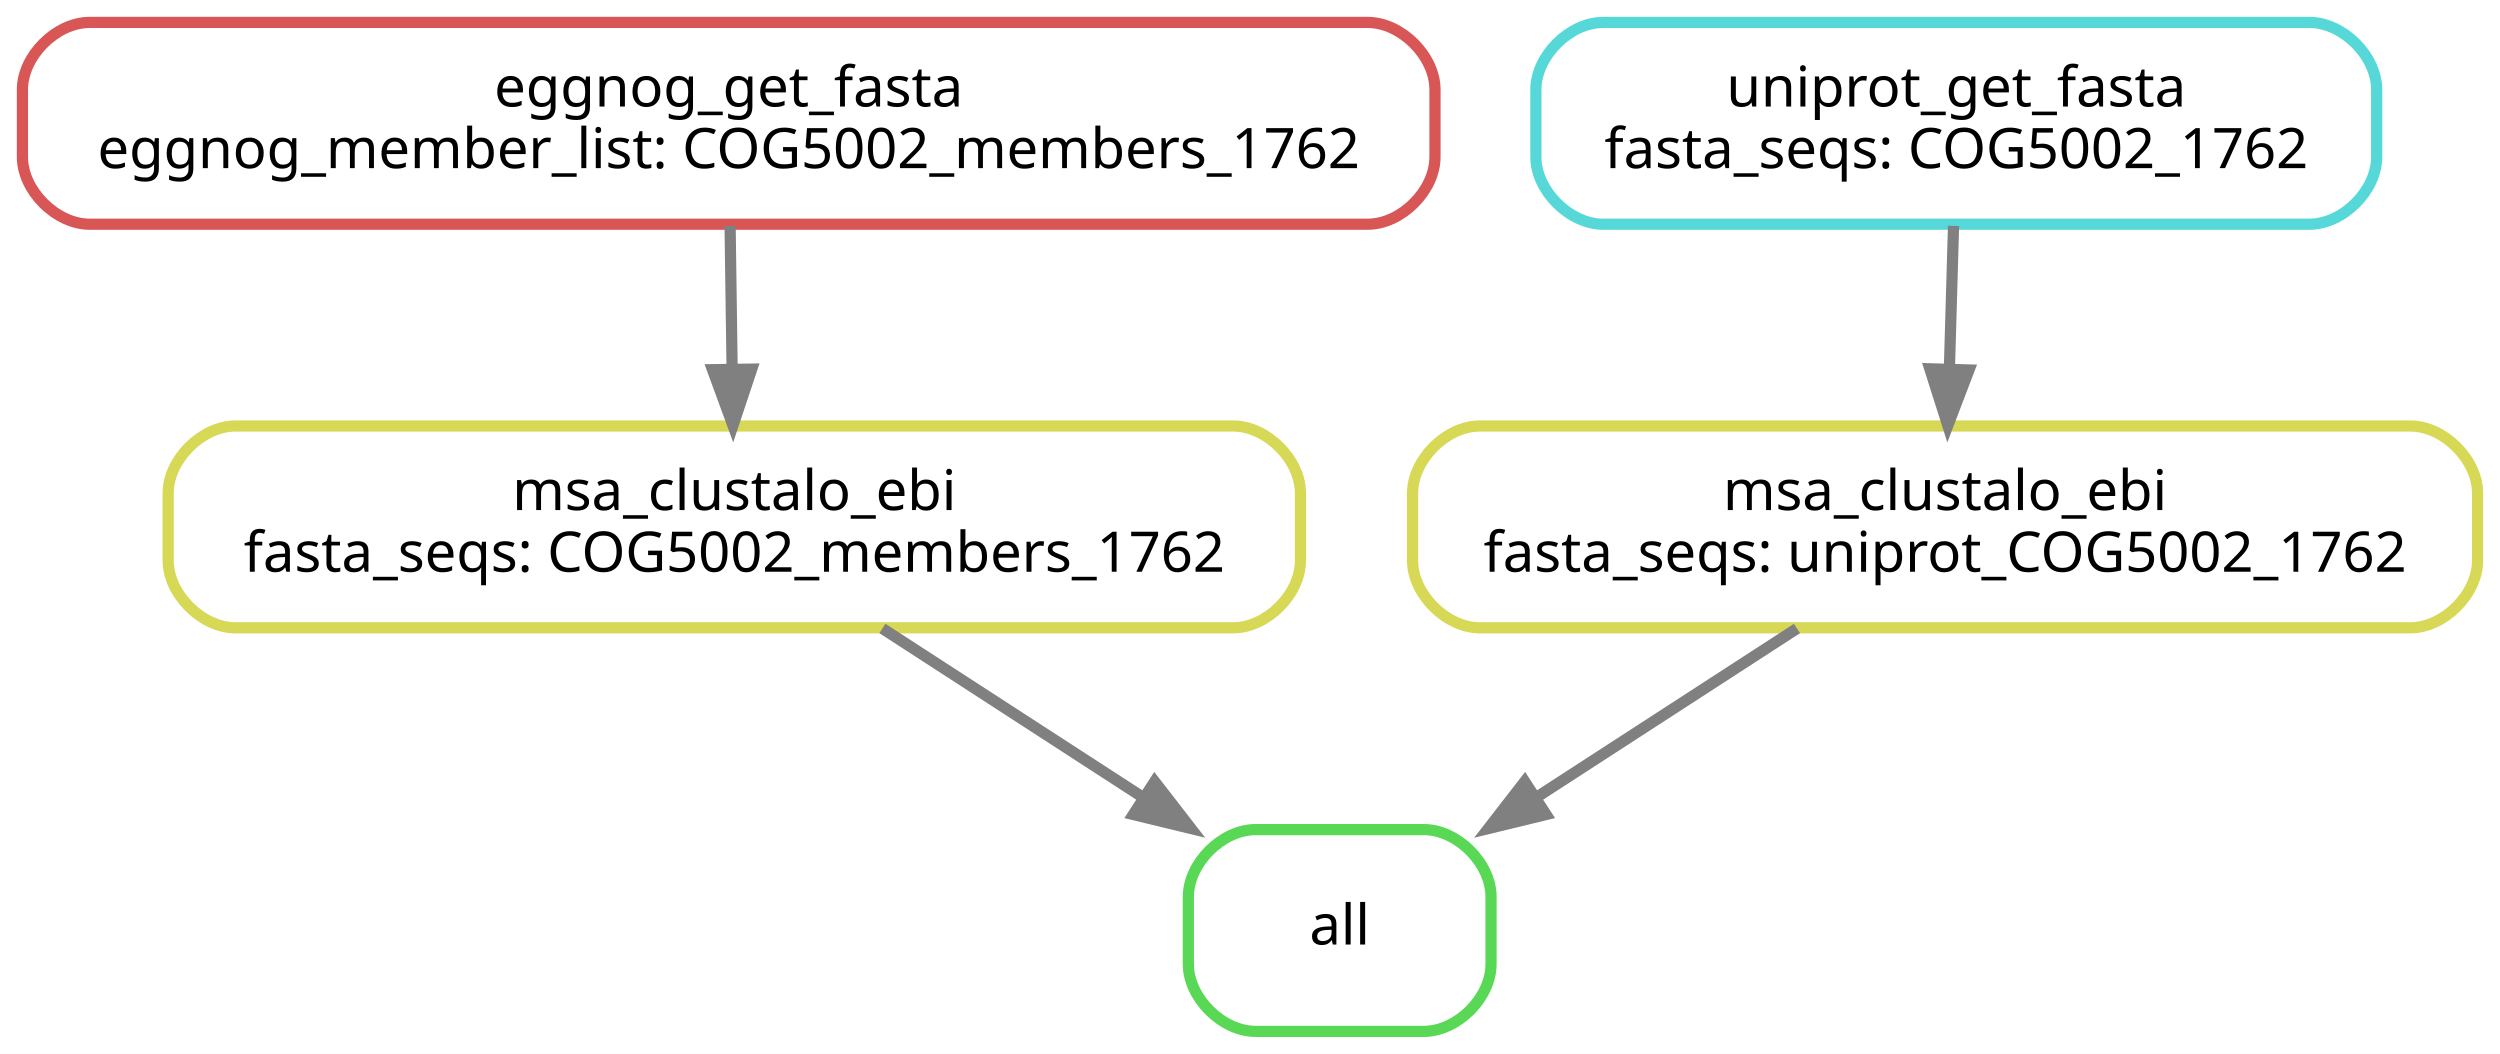
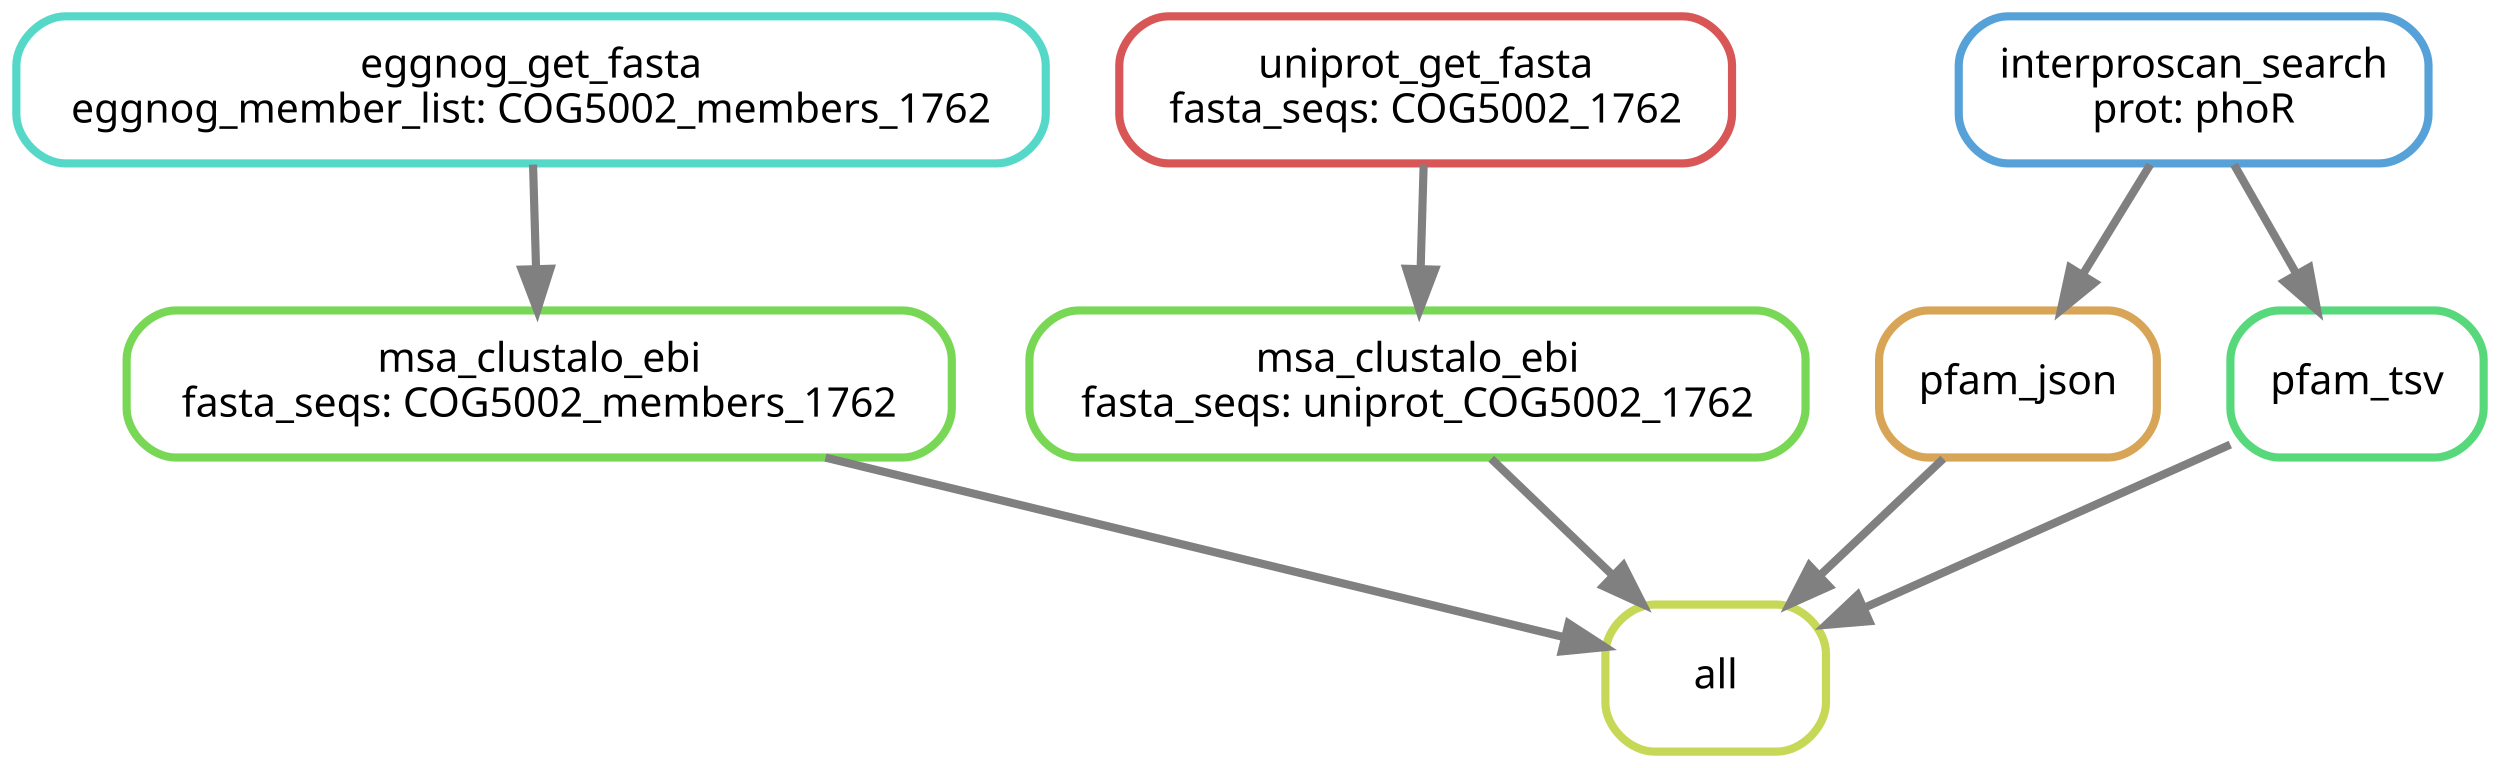
- <svg xmlns="http://www.w3.org/2000/svg" width="446pt" height="188pt" viewBox="0.00 0.00 446.00 188.00">
+ <svg xmlns="http://www.w3.org/2000/svg" width="612pt" height="188pt" viewBox="0.00 0.00 612.00 188.00">
  <g id="graph0" class="graph" transform="scale(1 1) rotate(0) translate(4 184)">
-     <polygon fill="white" stroke="transparent" points="-4,4 -4,-184 442,-184 442,4 -4,4" />
+     <polygon fill="white" stroke="transparent" points="-4,4 -4,-184 608,-184 608,4 -4,4" />
    <g id="node1" class="node">
-       <path fill="none" stroke="#59d856" stroke-width="2" d="M250,-36C250,-36 220,-36 220,-36 214,-36 208,-30 208,-24 208,-24 208,-12 208,-12 208,-6 214,0 220,0 220,0 250,0 250,0 256,0 262,-6 262,-12 262,-12 262,-24 262,-24 262,-30 256,-36 250,-36" />
-       <text text-anchor="middle" x="235" y="-15.5" font-family="sans" font-size="10.00">all</text>
+       <path fill="none" stroke="#c6d856" stroke-width="2" d="M431,-36C431,-36 401,-36 401,-36 395,-36 389,-30 389,-24 389,-24 389,-12 389,-12 389,-6 395,0 401,0 401,0 431,0 431,0 437,0 443,-6 443,-12 443,-12 443,-24 443,-24 443,-30 437,-36 431,-36" />
+       <text text-anchor="middle" x="416" y="-15.5" font-family="sans" font-size="10.00">all</text>
    </g>
    <g id="node2" class="node">
-       <path fill="none" stroke="#d6d856" stroke-width="2" d="M216,-108C216,-108 38,-108 38,-108 32,-108 26,-102 26,-96 26,-96 26,-84 26,-84 26,-78 32,-72 38,-72 38,-72 216,-72 216,-72 222,-72 228,-78 228,-84 228,-84 228,-96 228,-96 228,-102 222,-108 216,-108" />
-       <text text-anchor="middle" x="127" y="-93" font-family="sans" font-size="10.00">msa_clustalo_ebi</text>
-       <text text-anchor="middle" x="127" y="-82" font-family="sans" font-size="10.00">fasta_seqs: COG5002_members_1762</text>
+       <path fill="none" stroke="#78d856" stroke-width="2" d="M217,-108C217,-108 39,-108 39,-108 33,-108 27,-102 27,-96 27,-96 27,-84 27,-84 27,-78 33,-72 39,-72 39,-72 217,-72 217,-72 223,-72 229,-78 229,-84 229,-84 229,-96 229,-96 229,-102 223,-108 217,-108" />
+       <text text-anchor="middle" x="128" y="-93" font-family="sans" font-size="10.00">msa_clustalo_ebi</text>
+       <text text-anchor="middle" x="128" y="-82" font-family="sans" font-size="10.00">fasta_seqs: COG5002_members_1762</text>
    </g>
    <g id="edge1" class="edge">
-       <path fill="none" stroke="grey" stroke-width="2" d="M153.42,-71.88C167.41,-62.81 184.78,-51.55 199.89,-41.76" />
-       <polygon fill="grey" stroke="grey" stroke-width="2" points="201.99,-44.57 208.48,-36.19 198.18,-38.69 201.99,-44.57" />
+       <path fill="none" stroke="grey" stroke-width="2" d="M198.08,-71.97C255.2,-58.08 333.61,-39.03 379.14,-27.96" />
+       <polygon fill="grey" stroke="grey" stroke-width="2" points="379.99,-31.36 388.88,-25.59 378.33,-24.55 379.99,-31.36" />
    </g>
    <g id="node3" class="node">
-       <path fill="none" stroke="#d85656" stroke-width="2" d="M240,-180C240,-180 12,-180 12,-180 6,-180 0,-174 0,-168 0,-168 0,-156 0,-156 0,-150 6,-144 12,-144 12,-144 240,-144 240,-144 246,-144 252,-150 252,-156 252,-156 252,-168 252,-168 252,-174 246,-180 240,-180" />
+       <path fill="none" stroke="#56d8c9" stroke-width="2" d="M240,-180C240,-180 12,-180 12,-180 6,-180 0,-174 0,-168 0,-168 0,-156 0,-156 0,-150 6,-144 12,-144 12,-144 240,-144 240,-144 246,-144 252,-150 252,-156 252,-156 252,-168 252,-168 252,-174 246,-180 240,-180" />
      <text text-anchor="middle" x="126" y="-165" font-family="sans" font-size="10.00">eggnog_get_fasta</text>
      <text text-anchor="middle" x="126" y="-154" font-family="sans" font-size="10.00">eggnog_member_list: COG5002_members_1762</text>
    </g>
-     <g id="edge3" class="edge">
-       <path fill="none" stroke="grey" stroke-width="2" d="M126.25,-143.7C126.36,-135.98 126.49,-126.71 126.61,-118.11" />
-       <polygon fill="grey" stroke="grey" stroke-width="2" points="130.11,-118.15 126.76,-108.1 123.11,-118.05 130.11,-118.15" />
+     <g id="edge5" class="edge">
+       <path fill="none" stroke="grey" stroke-width="2" d="M126.49,-143.7C126.71,-135.98 126.98,-126.71 127.23,-118.11" />
+       <polygon fill="grey" stroke="grey" stroke-width="2" points="130.72,-118.2 127.51,-108.1 123.73,-118 130.72,-118.2" />
    </g>
    <g id="node4" class="node">
-       <path fill="none" stroke="#d6d856" stroke-width="2" d="M426,-108C426,-108 260,-108 260,-108 254,-108 248,-102 248,-96 248,-96 248,-84 248,-84 248,-78 254,-72 260,-72 260,-72 426,-72 426,-72 432,-72 438,-78 438,-84 438,-84 438,-96 438,-96 438,-102 432,-108 426,-108" />
+       <path fill="none" stroke="#78d856" stroke-width="2" d="M426,-108C426,-108 260,-108 260,-108 254,-108 248,-102 248,-96 248,-96 248,-84 248,-84 248,-78 254,-72 260,-72 260,-72 426,-72 426,-72 432,-72 438,-78 438,-84 438,-84 438,-96 438,-96 438,-102 432,-108 426,-108" />
      <text text-anchor="middle" x="343" y="-93" font-family="sans" font-size="10.00">msa_clustalo_ebi</text>
      <text text-anchor="middle" x="343" y="-82" font-family="sans" font-size="10.00">fasta_seqs: uniprot_COG5002_1762</text>
    </g>
    <g id="edge2" class="edge">
-       <path fill="none" stroke="grey" stroke-width="2" d="M316.58,-71.88C302.59,-62.81 285.22,-51.55 270.11,-41.76" />
-       <polygon fill="grey" stroke="grey" stroke-width="2" points="271.82,-38.69 261.52,-36.19 268.01,-44.57 271.82,-38.69" />
+       <path fill="none" stroke="grey" stroke-width="2" d="M361.04,-71.7C370.06,-63.05 381.12,-52.45 390.94,-43.03" />
+       <polygon fill="grey" stroke="grey" stroke-width="2" points="393.37,-45.55 398.16,-36.1 388.52,-40.5 393.37,-45.55" />
    </g>
    <g id="node5" class="node">
-       <path fill="none" stroke="#56d8d8" stroke-width="2" d="M408,-180C408,-180 282,-180 282,-180 276,-180 270,-174 270,-168 270,-168 270,-156 270,-156 270,-150 276,-144 282,-144 282,-144 408,-144 408,-144 414,-144 420,-150 420,-156 420,-156 420,-168 420,-168 420,-174 414,-180 408,-180" />
+       <path fill="none" stroke="#d85656" stroke-width="2" d="M408,-180C408,-180 282,-180 282,-180 276,-180 270,-174 270,-168 270,-168 270,-156 270,-156 270,-150 276,-144 282,-144 282,-144 408,-144 408,-144 414,-144 420,-150 420,-156 420,-156 420,-168 420,-168 420,-174 414,-180 408,-180" />
      <text text-anchor="middle" x="345" y="-165" font-family="sans" font-size="10.00">uniprot_get_fasta</text>
      <text text-anchor="middle" x="345" y="-154" font-family="sans" font-size="10.00">fasta_seqs: COG5002_1762</text>
    </g>
-     <g id="edge4" class="edge">
+     <g id="edge6" class="edge">
      <path fill="none" stroke="grey" stroke-width="2" d="M344.51,-143.7C344.29,-135.98 344.02,-126.71 343.77,-118.11" />
      <polygon fill="grey" stroke="grey" stroke-width="2" points="347.27,-118 343.49,-108.1 340.28,-118.2 347.27,-118" />
    </g>
+     <g id="node6" class="node">
+       <path fill="none" stroke="#d8a456" stroke-width="2" d="M512,-108C512,-108 468,-108 468,-108 462,-108 456,-102 456,-96 456,-96 456,-84 456,-84 456,-78 462,-72 468,-72 468,-72 512,-72 512,-72 518,-72 524,-78 524,-84 524,-84 524,-96 524,-96 524,-102 518,-108 512,-108" />
+       <text text-anchor="middle" x="490" y="-87.5" font-family="sans" font-size="10.00">pfam_json</text>
+     </g>
+     <g id="edge3" class="edge">
+       <path fill="none" stroke="grey" stroke-width="2" d="M471.71,-71.7C462.57,-63.05 451.36,-52.45 441.4,-43.03" />
+       <polygon fill="grey" stroke="grey" stroke-width="2" points="443.75,-40.43 434.08,-36.1 438.94,-45.52 443.75,-40.43" />
+     </g>
+     <g id="node7" class="node">
+       <path fill="none" stroke="#56a2d8" stroke-width="2" d="M578.5,-180C578.5,-180 487.5,-180 487.5,-180 481.5,-180 475.5,-174 475.5,-168 475.5,-168 475.5,-156 475.5,-156 475.5,-150 481.5,-144 487.5,-144 487.5,-144 578.5,-144 578.5,-144 584.5,-144 590.5,-150 590.5,-156 590.5,-156 590.5,-168 590.5,-168 590.5,-174 584.5,-180 578.5,-180" />
+       <text text-anchor="middle" x="533" y="-165" font-family="sans" font-size="10.00">interproscan_search</text>
+       <text text-anchor="middle" x="533" y="-154" font-family="sans" font-size="10.00">prot: phoR</text>
+     </g>
+     <g id="edge7" class="edge">
+       <path fill="none" stroke="grey" stroke-width="2" d="M522.37,-143.7C517.37,-135.56 511.31,-125.69 505.79,-116.7" />
+       <polygon fill="grey" stroke="grey" stroke-width="2" points="508.72,-114.79 500.51,-108.1 502.76,-118.46 508.72,-114.79" />
+     </g>
+     <g id="node8" class="node">
+       <path fill="none" stroke="#56d87b" stroke-width="2" d="M592,-108C592,-108 554,-108 554,-108 548,-108 542,-102 542,-96 542,-96 542,-84 542,-84 542,-78 548,-72 554,-72 554,-72 592,-72 592,-72 598,-72 604,-78 604,-84 604,-84 604,-96 604,-96 604,-102 598,-108 592,-108" />
+       <text text-anchor="middle" x="573" y="-87.5" font-family="sans" font-size="10.00">pfam_tsv</text>
+     </g>
+     <g id="edge8" class="edge">
+       <path fill="none" stroke="grey" stroke-width="2" d="M542.89,-143.7C547.49,-135.64 553.06,-125.89 558.15,-116.98" />
+       <polygon fill="grey" stroke="grey" stroke-width="2" points="561.3,-118.52 563.23,-108.1 555.23,-115.05 561.3,-118.52" />
+     </g>
+     <g id="edge4" class="edge">
+       <path fill="none" stroke="grey" stroke-width="2" d="M541.98,-75.17C516.16,-63.66 479.36,-47.25 452.2,-35.14" />
+       <polygon fill="grey" stroke="grey" stroke-width="2" points="453.59,-31.93 443.03,-31.05 450.73,-38.32 453.59,-31.93" />
+     </g>
  </g>
</svg>
